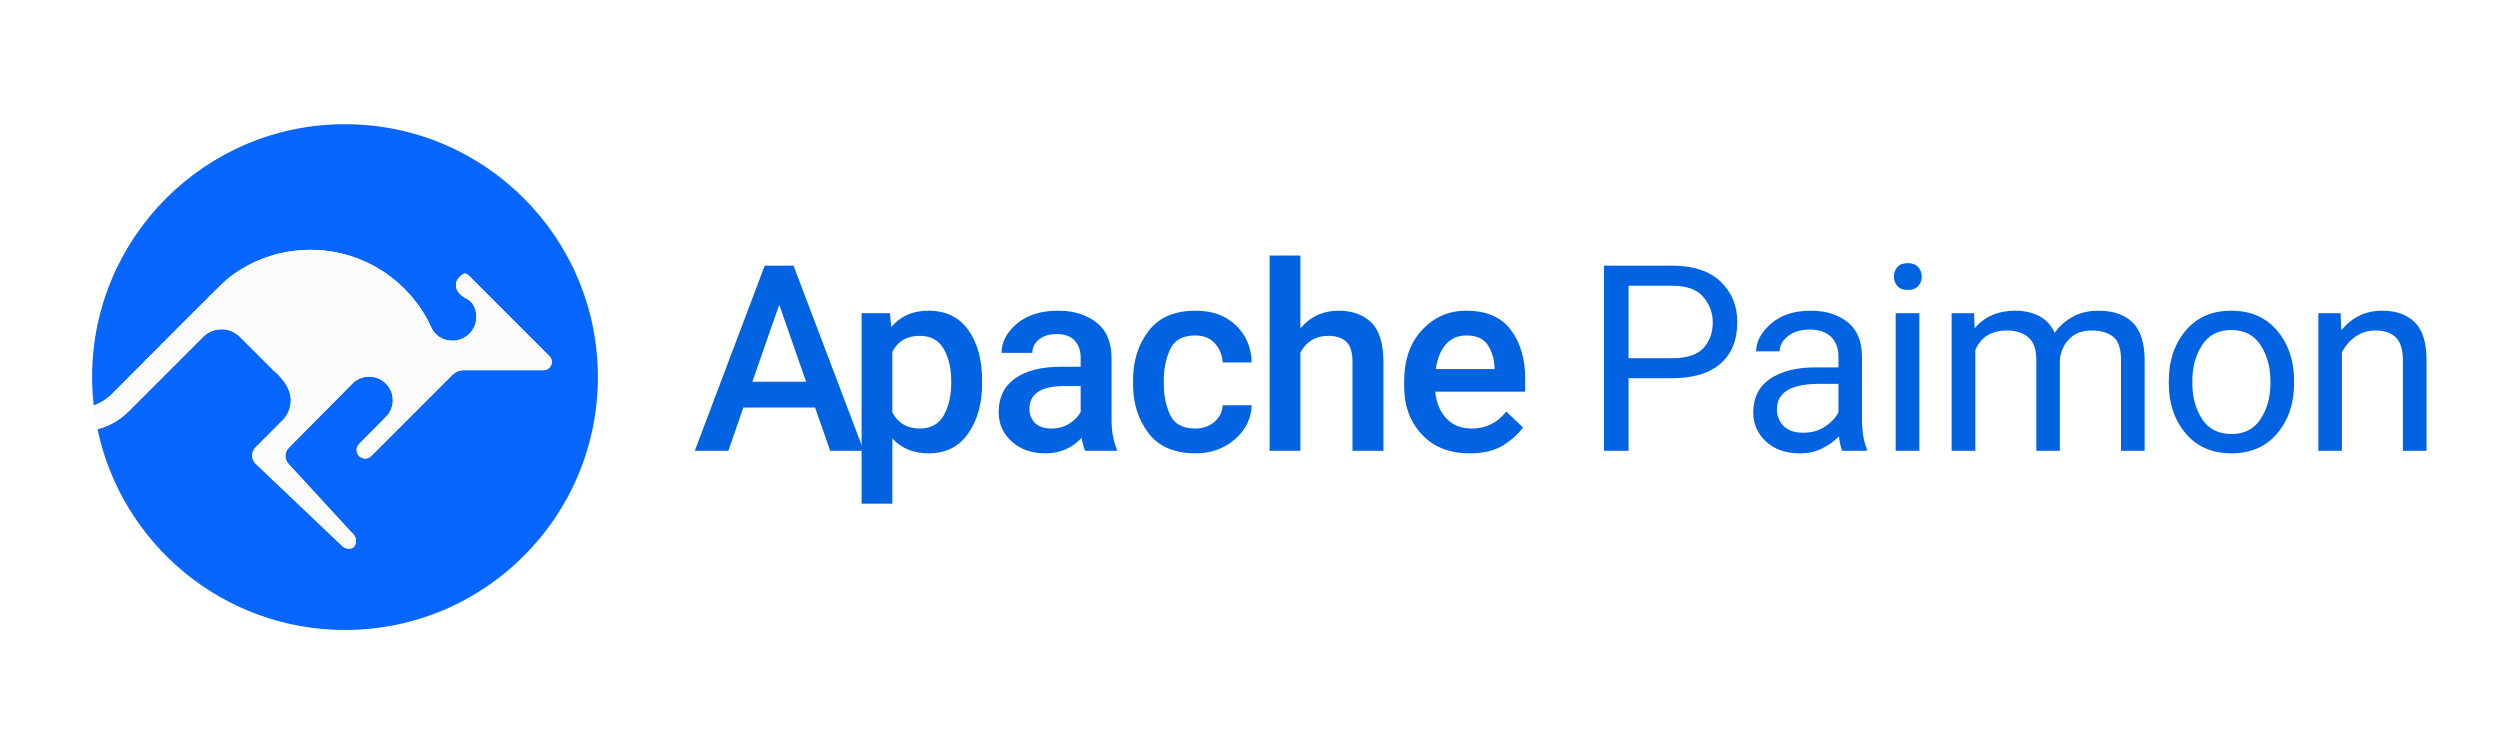
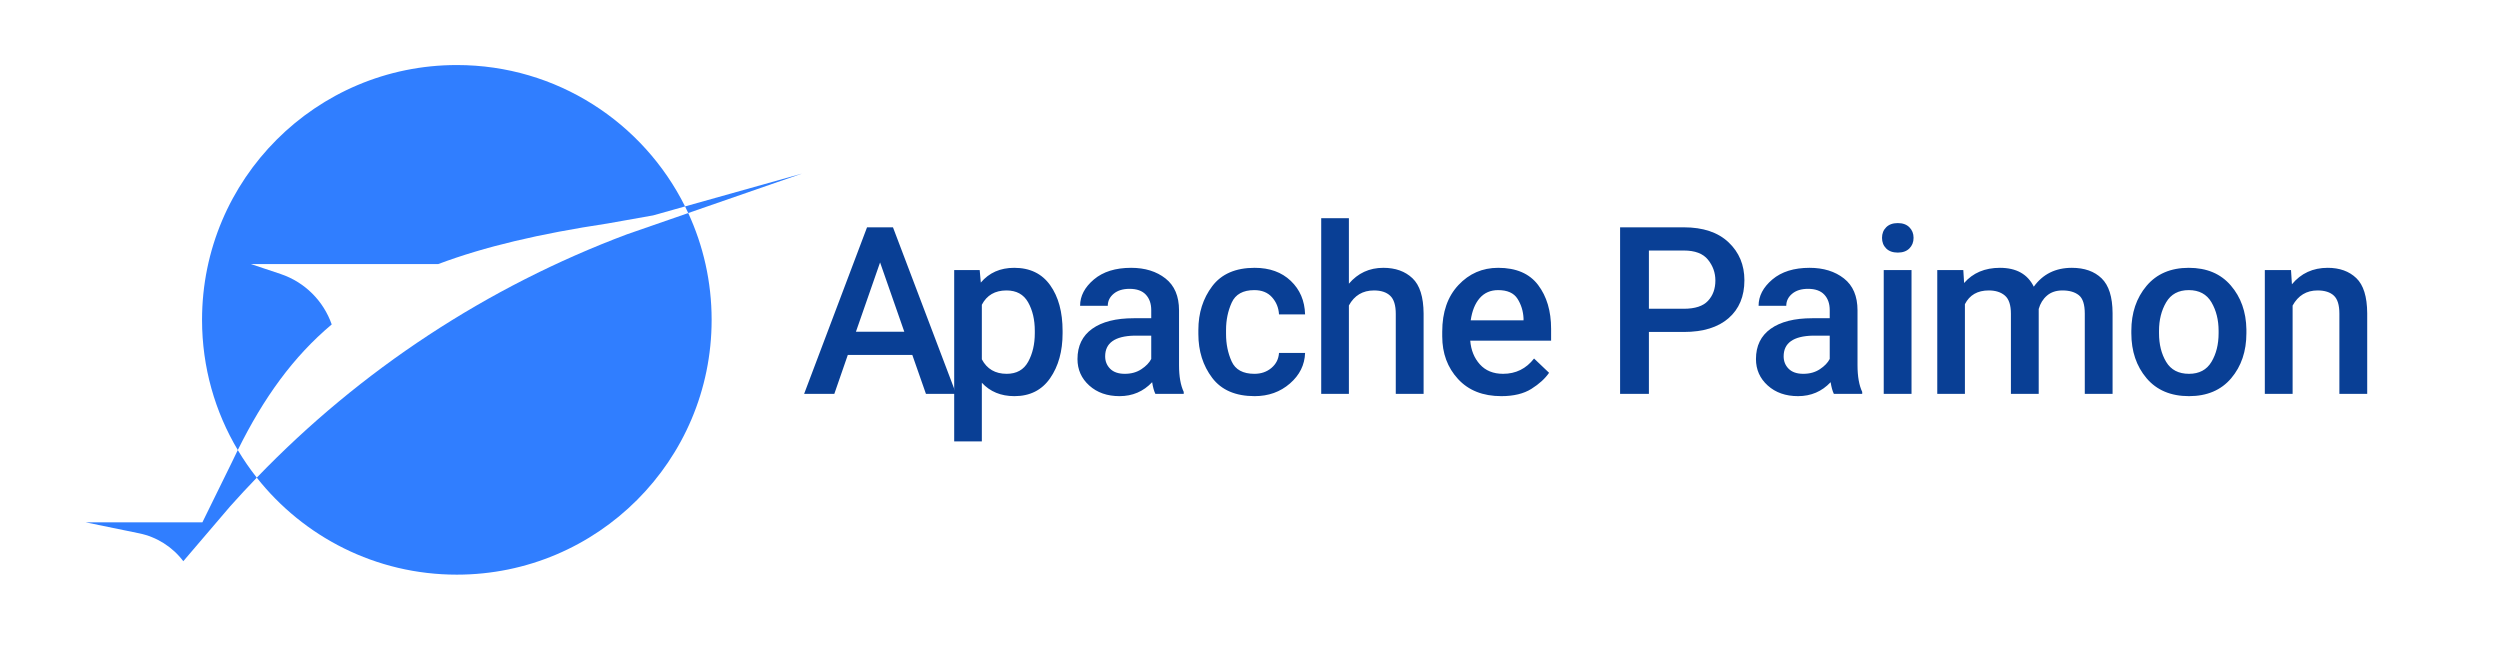
- <svg xmlns="http://www.w3.org/2000/svg" id="_图层_2" data-name="图层 2" viewBox="0 0 964.69 291">
+ <svg xmlns="http://www.w3.org/2000/svg" id="_图层_2" data-name="图层 2" viewBox="0 0 1072.43 277.75">
  <defs>
    <style>
      .cls-1 {
        fill: none;
      }

      .cls-2 {
-         fill: #fbfbfb;
+         letter-spacing: -.02em;
      }

      .cls-3 {
-         fill: #0666ff;
+         letter-spacing: -.02em;
      }

      .cls-4 {
+         letter-spacing: -.05em;
+       }
+ 
+       .cls-5 {
+         fill: #307eff;
+       }
+ 
+       .cls-6 {
        letter-spacing: -.03em;
      }

-       .cls-4, .cls-5 {
-         font-family: Roboto-Regular, Roboto;
-       }
- 
-       .cls-6 {
-         fill: #0163e1;
+       .cls-7 {
+         fill: #093f95;
+         font-family: Roboto-Medium, Roboto;
        font-size: 100.48px;
-       }
- 
-       .cls-5, .cls-7 {
-         letter-spacing: -.02em;
-       }
- 
-       .cls-7, .cls-8 {
-         font-family: Roboto-Medium, Roboto;
        font-weight: 500;
-       }
- 
-       .cls-8 {
-         letter-spacing: -.05em;
      }
    </style>
  </defs>
  <g id="_图层_1-2" data-name="图层 1">
    <g>
-       <rect class="cls-1" width="964.69" height="291" />
-       <text class="cls-6" transform="translate(267.21 173.95)">
-         <tspan class="cls-8" x="0" y="0">A</tspan>
-         <tspan class="cls-7" x="59.12" y="0">pache</tspan>
-         <tspan class="cls-5" x="320.89" y="0"> </tspan>
-         <tspan class="cls-4" x="343.45" y="0">P</tspan>
-         <tspan class="cls-5" x="403.99" y="0">aimon</tspan>
-       </text>
      <g>
-         <path class="cls-3" d="m133.12,47.92c-53.89,0-97.58,43.69-97.58,97.58,0,3.71.21,7.37.62,10.97,2.58-.91,5.01-2.39,7.08-4.46,16.42-16.55,42.45-42.72,44.44-44.32,7.12-5.72,15.79-9.57,25.29-10.83,2.23-.3,4.5-.45,6.81-.45,15.12,0,28.72,6.54,38.1,16.95,2.07,2.29,3.94,4.77,5.57,7.41.47.75.91,1.52,1.34,2.29l.04.06s0,.01,0,.02c.59,1.07,1.52,3.06,1.9,3.86.11.24.24.47.4.68,1.79,2.45,4.19,3.78,7.54,3.78,2.29,0,4.39-.84,6-2.24.32-.28.62-.58.9-.9,1.4-1.6,2.24-3.7,2.24-6,0-5.48-3.61-6.95-3.61-6.95-5.74-3-4.64-6.99-2.7-8.65,1.44-1.44,2.15-1.64,3.79,0l30.7,30.7c2,2,.58,5.42-2.24,5.42h-30.69c-1.72,0-3.37.68-4.58,1.9l-31.24,31.24c-1.29,1.29-3.37,1.29-4.66,0-1.29-1.29-1.29-3.37,0-4.66,0,0,10.7-10.7,11.28-11.51,1.34-1.86,2-4.26,1.6-6.81-.62-3.93-3.77-7.02-7.71-7.57-2.87-.4-5.54.54-7.46,2.28-.17.16-18.01,18.24-24.86,25.1-1.74,1.74-1.74,4.56,0,6.3l25.21,27.41c.99,1.23.99,3.22,0,4.44-.99,1.23-3.67.89-4.66-.34l-33.34-31.69c-1.74-1.74-1.74-4.57,0-6.31,4.04-4.03,10.55-10.53,10.78-10.79,1.75-1.99,2.81-4.6,2.81-7.46,0-6.26-6.79-11.53-6.79-11.53l-12.85-12.85c-3.92-3.92-10.29-3.92-14.21,0l-28.84,28.84c-3.44,3.44-7.56,5.67-11.91,6.79,9.27,44.24,48.5,77.47,95.5,77.47,53.89,0,97.58-43.69,97.58-97.58s-43.69-97.58-97.58-97.58Z" />
-         <path class="cls-2" d="m78.37,129.98c3.92-3.92,10.29-3.92,14.21,0l12.85,12.85s6.79,5.27,6.79,11.53c0,2.86-1.06,5.47-2.81,7.46-.22.26-6.73,6.76-10.78,10.79-1.75,1.74-1.75,4.57,0,6.31l33.34,31.69c.99,1.23,3.67,1.56,4.66.34.99-1.23.99-3.22,0-4.44l-25.21-27.41c-1.74-1.74-1.74-4.56,0-6.3,6.85-6.86,24.69-24.94,24.86-25.1,1.92-1.74,4.59-2.68,7.46-2.28,3.94.55,7.09,3.64,7.71,7.57.4,2.55-.26,4.94-1.6,6.81-.58.81-11.28,11.51-11.28,11.51-1.29,1.29-1.29,3.37,0,4.66,1.29,1.29,3.37,1.29,4.66,0l31.24-31.24c1.22-1.22,2.86-1.9,4.58-1.9h30.69c2.83,0,4.24-3.42,2.24-5.42l-30.7-30.7c-1.64-1.64-2.34-1.44-3.79,0-1.94,1.66-3.04,5.65,2.7,8.65,0,0,3.61,1.48,3.61,6.95,0,2.29-.85,4.4-2.24,6-.28.32-.58.62-.9.9-1.61,1.4-3.7,2.24-6,2.24-3.35,0-5.75-1.33-7.54-3.78-.16-.21-.28-.44-.4-.68-.38-.81-1.31-2.79-1.9-3.86,0,0,0-.01,0-.02l-.04-.06c-.43-.78-.87-1.54-1.34-2.29-1.64-2.63-3.5-5.12-5.57-7.41-9.39-10.41-22.98-16.95-38.1-16.95-2.31,0-4.58.15-6.81.45-9.49,1.26-18.17,5.11-25.29,10.83-1.99,1.6-28.02,27.77-44.44,44.32-2.06,2.08-4.49,3.55-7.08,4.46.35,3.09.83,6.14,1.46,9.14,4.34-1.12,8.47-3.35,11.91-6.79l28.84-28.84Z" />
+         <text class="cls-7" transform="translate(344.06 168.95)">
+           <tspan class="cls-4" x="0" y="0">A</tspan>
+           <tspan class="cls-3" x="59.12" y="0">pache </tspan>
+           <tspan class="cls-6" x="343.6" y="0">P</tspan>
+           <tspan class="cls-2" x="404.73" y="0">aimon</tspan>
+         </text>
+         <g>
+           <path class="cls-5" d="m344.06,74.45l-50.19,14.1c.47.94.92,1.89,1.36,2.84l48.83-16.94Z" />
+           <path class="cls-5" d="m99.44,198.37l-12.62,25.69h-50.11l22.99,4.72c7.55,1.55,14.28,5.8,18.93,11.96l20.16-23.6c3.71-4.16,7.5-8.23,11.36-12.24-2.97-3.76-5.69-7.71-8.15-11.84-.86,1.74-1.72,3.51-2.56,5.31Z" />
+           <path class="cls-5" d="m142.3,139.18c-3.51-10.04-11.49-18.15-21.95-21.65l-12.74-4.26h80.4c19.85-7.47,43.6-13.02,72.56-17.39l19.6-3.48,13.7-3.85c-17.9-35.95-55.01-60.65-97.9-60.65-60.37,0-109.3,48.94-109.3,109.3,0,20.41,5.6,39.51,15.34,55.85,11.13-22.5,23.81-40.04,40.29-53.88Z" />
+           <path class="cls-5" d="m269.07,100.47c-60.11,22.53-114.4,58.22-158.92,104.43,20.02,25.34,51.02,41.61,85.82,41.61,60.37,0,109.3-48.94,109.3-109.3,0-16.36-3.6-31.88-10.04-45.81l-26.17,9.08Z" />
+         </g>
      </g>
+       <rect class="cls-1" width="1072.43" height="277.75" />
    </g>
  </g>
</svg>
